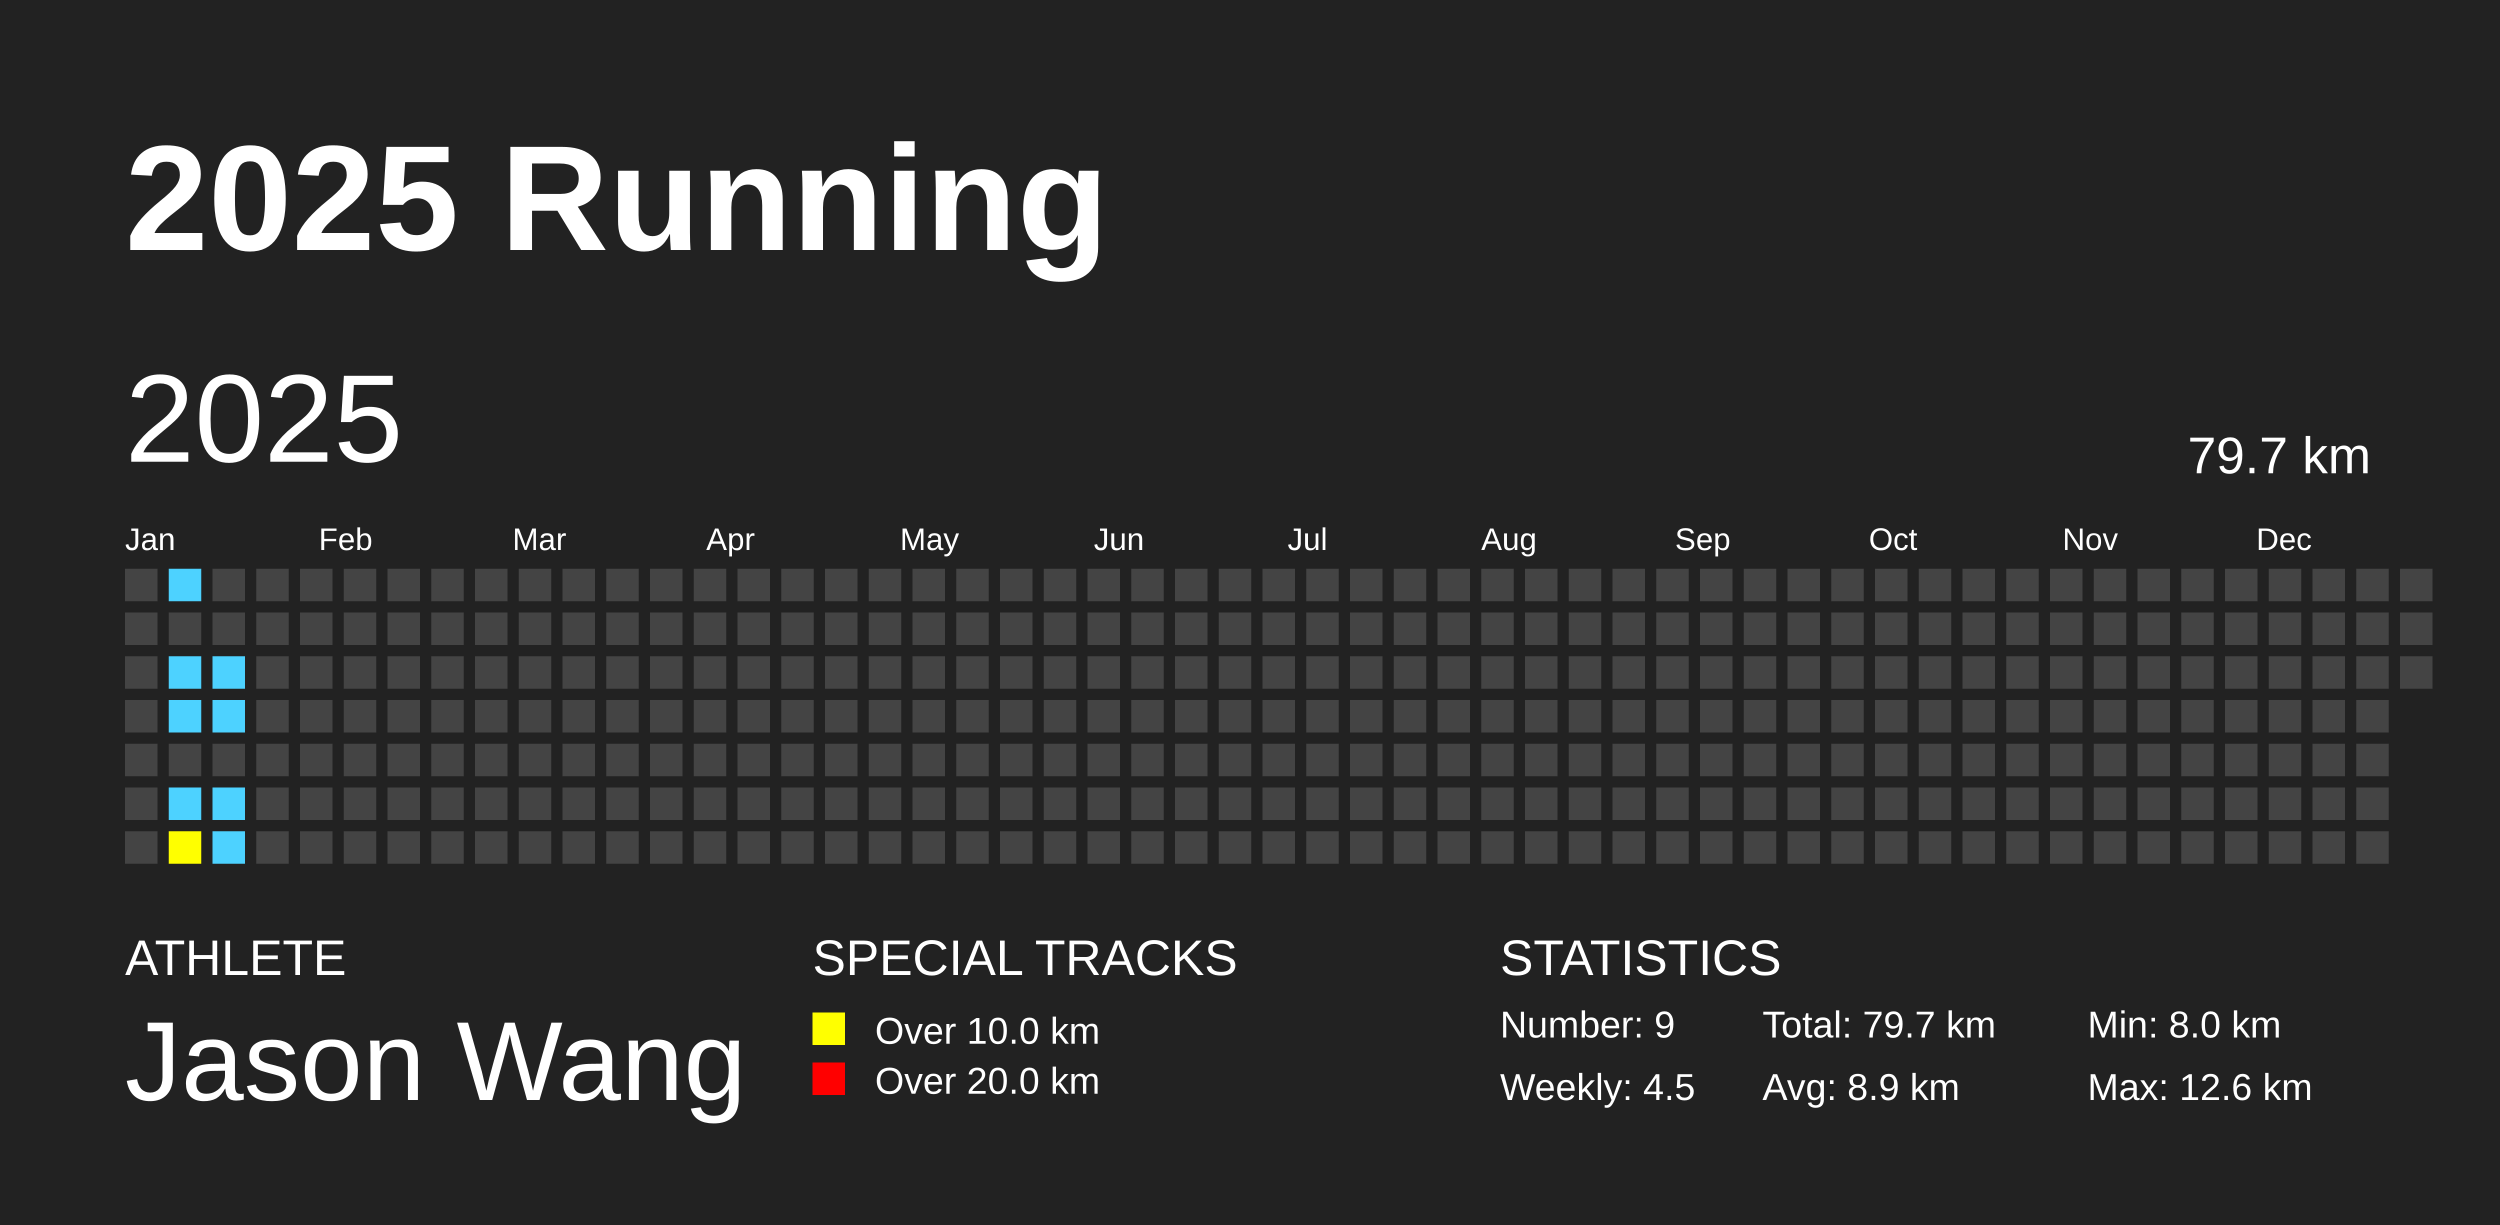
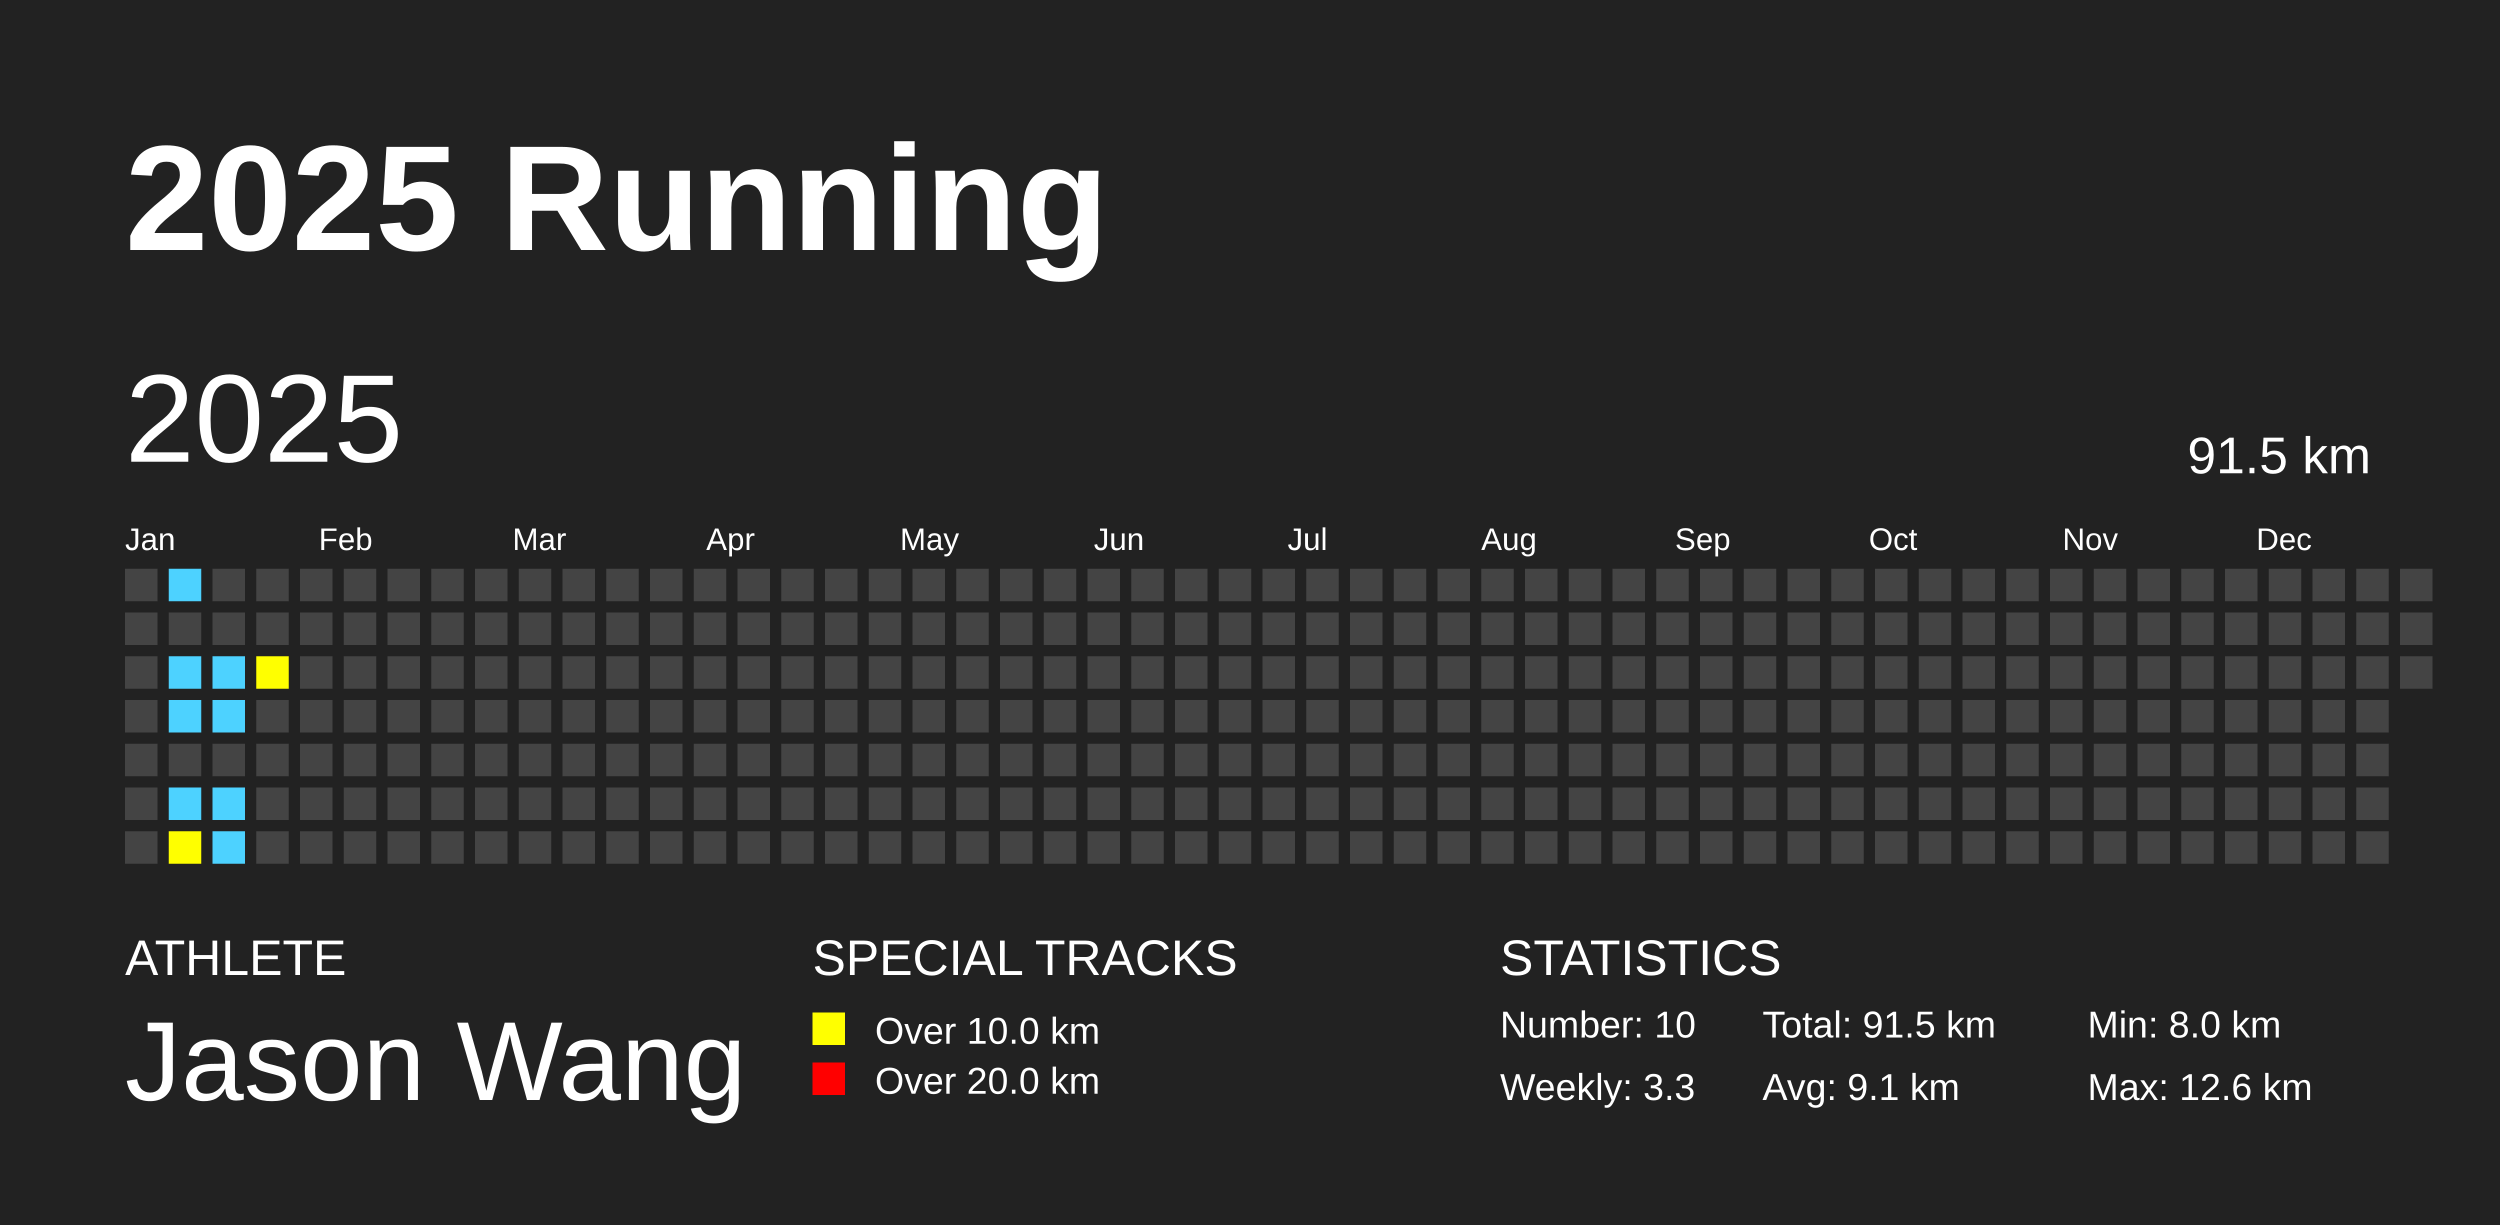
<svg xmlns="http://www.w3.org/2000/svg" baseProfile="full" height="98mm" version="1.1" viewBox="0,0,200,98" width="200mm">
  <defs />
  <rect fill="#222222" height="98" width="200" x="0" y="0" />
  <text fill="#FFFFFF" style="font-size:12px; font-family:Arial; font-weight:bold;" x="10" y="20">2025 Running</text>
  <text fill="#FFFFFF" style="font-size:4px; font-family:Arial" x="10" y="78">ATHLETE</text>
  <text fill="#FFFFFF" style="font-size:9px; font-family:Arial" x="10" y="88">Jason Wang</text>
  <text fill="#FFFFFF" style="font-size:4px; font-family:Arial" x="65" y="78">SPECIAL TRACKS</text>
  <rect fill="yellow" height="2.6" width="2.6" x="65" y="81" />
  <text fill="#FFFFFF" style="font-size:3px; font-family:Arial" x="70" y="83.5">Over 10.0 km</text>
  <rect fill="red" height="2.6" width="2.6" x="65" y="85" />
  <text fill="#FFFFFF" style="font-size:3px; font-family:Arial" x="70" y="87.5">Over 20.0 km</text>
  <text fill="#FFFFFF" style="font-size:4px; font-family:Arial" x="120" y="78">STATISTICS</text>
-   <text fill="#FFFFFF" style="font-size:3px; font-family:Arial" x="120" y="83">Number: 9</text>
-   <text fill="#FFFFFF" style="font-size:3px; font-family:Arial" x="120" y="88">Weekly: 4.5</text>
-   <text fill="#FFFFFF" style="font-size:3px; font-family:Arial" x="141" y="83">Total: 79.7 km</text>
-   <text fill="#FFFFFF" style="font-size:3px; font-family:Arial" x="141" y="88">Avg: 8.9 km</text>
+   <text fill="#FFFFFF" style="font-size:3px; font-family:Arial" x="120" y="83">Number: 10</text>
+   <text fill="#FFFFFF" style="font-size:3px; font-family:Arial" x="120" y="88">Weekly: 3.3</text>
+   <text fill="#FFFFFF" style="font-size:3px; font-family:Arial" x="141" y="83">Total: 91.5 km</text>
+   <text fill="#FFFFFF" style="font-size:3px; font-family:Arial" x="141" y="88">Avg: 9.1 km</text>
  <text fill="#FFFFFF" style="font-size:3px; font-family:Arial" x="167" y="83">Min: 8.0 km</text>
  <text fill="#FFFFFF" style="font-size:3px; font-family:Arial" x="167" y="88">Max: 12.6 km</text>
  <text dominant-baseline="hanging" fill="#FFFFFF" style="font-size:10.0px; font-family:Arial;" x="10" y="30">2025</text>
-   <text dominant-baseline="hanging" fill="#FFFFFF" style="font-size:4.125px; font-family:Arial;" x="175" y="35">79.7 km</text>
+   <text dominant-baseline="hanging" fill="#FFFFFF" style="font-size:4.125px; font-family:Arial;" x="175" y="35">91.5 km</text>
  <text fill="#FFFFFF" style="font-size:2.5px; font-family:Arial" x="10.0" y="44">Jan</text>
  <text fill="#FFFFFF" style="font-size:2.5px; font-family:Arial" x="25.5" y="44">Feb</text>
  <text fill="#FFFFFF" style="font-size:2.5px; font-family:Arial" x="41.0" y="44">Mar</text>
  <text fill="#FFFFFF" style="font-size:2.5px; font-family:Arial" x="56.5" y="44">Apr</text>
  <text fill="#FFFFFF" style="font-size:2.5px; font-family:Arial" x="72.0" y="44">May</text>
  <text fill="#FFFFFF" style="font-size:2.5px; font-family:Arial" x="87.5" y="44">Jun</text>
  <text fill="#FFFFFF" style="font-size:2.5px; font-family:Arial" x="103.0" y="44">Jul</text>
  <text fill="#FFFFFF" style="font-size:2.5px; font-family:Arial" x="118.5" y="44">Aug</text>
  <text fill="#FFFFFF" style="font-size:2.5px; font-family:Arial" x="134.0" y="44">Sep</text>
  <text fill="#FFFFFF" style="font-size:2.5px; font-family:Arial" x="149.5" y="44">Oct</text>
  <text fill="#FFFFFF" style="font-size:2.5px; font-family:Arial" x="165.0" y="44">Nov</text>
  <text fill="#FFFFFF" style="font-size:2.5px; font-family:Arial" x="180.5" y="44">Dec</text>
  <rect fill="#444444" height="2.6" width="2.6" x="10.0" y="45.5" />
  <rect fill="#444444" height="2.6" width="2.6" x="10.0" y="49.0" />
  <rect fill="#444444" height="2.6" width="2.6" x="10.0" y="52.5" />
  <rect fill="#444444" height="2.6" width="2.6" x="10.0" y="56.0" />
  <rect fill="#444444" height="2.6" width="2.6" x="10.0" y="59.5" />
  <rect fill="#444444" height="2.6" width="2.6" x="10.0" y="63.0" />
  <rect fill="#444444" height="2.6" width="2.6" x="10.0" y="66.5" />
  <rect fill="#4DD2FF" height="2.6" width="2.6" x="13.5" y="45.5" />
  <rect fill="#444444" height="2.6" width="2.6" x="13.5" y="49.0" />
  <rect fill="#4DD2FF" height="2.6" width="2.6" x="13.5" y="52.5" />
  <rect fill="#4DD2FF" height="2.6" width="2.6" x="13.5" y="56.0" />
  <rect fill="#444444" height="2.6" width="2.6" x="13.5" y="59.5" />
  <rect fill="#4DD2FF" height="2.6" width="2.6" x="13.5" y="63.0" />
  <rect fill="yellow" height="2.6" width="2.6" x="13.5" y="66.5" />
  <rect fill="#444444" height="2.6" width="2.6" x="17.0" y="45.5" />
  <rect fill="#444444" height="2.6" width="2.6" x="17.0" y="49.0" />
  <rect fill="#4DD2FF" height="2.6" width="2.6" x="17.0" y="52.5" />
  <rect fill="#4DD2FF" height="2.6" width="2.6" x="17.0" y="56.0" />
  <rect fill="#444444" height="2.6" width="2.6" x="17.0" y="59.5" />
  <rect fill="#4DD2FF" height="2.6" width="2.6" x="17.0" y="63.0" />
  <rect fill="#4DD2FF" height="2.6" width="2.6" x="17.0" y="66.5" />
  <rect fill="#444444" height="2.6" width="2.6" x="20.5" y="45.5" />
  <rect fill="#444444" height="2.6" width="2.6" x="20.5" y="49.0" />
-   <rect fill="#444444" height="2.6" width="2.6" x="20.5" y="52.5" />
+   <rect fill="yellow" height="2.6" width="2.6" x="20.5" y="52.5" />
  <rect fill="#444444" height="2.6" width="2.6" x="20.5" y="56.0" />
  <rect fill="#444444" height="2.6" width="2.6" x="20.5" y="59.5" />
  <rect fill="#444444" height="2.6" width="2.6" x="20.5" y="63.0" />
  <rect fill="#444444" height="2.6" width="2.6" x="20.5" y="66.5" />
  <rect fill="#444444" height="2.6" width="2.6" x="24.0" y="45.5" />
  <rect fill="#444444" height="2.6" width="2.6" x="24.0" y="49.0" />
  <rect fill="#444444" height="2.6" width="2.6" x="24.0" y="52.5" />
  <rect fill="#444444" height="2.6" width="2.6" x="24.0" y="56.0" />
  <rect fill="#444444" height="2.6" width="2.6" x="24.0" y="59.5" />
  <rect fill="#444444" height="2.6" width="2.6" x="24.0" y="63.0" />
  <rect fill="#444444" height="2.6" width="2.6" x="24.0" y="66.5" />
  <rect fill="#444444" height="2.6" width="2.6" x="27.5" y="45.5" />
  <rect fill="#444444" height="2.6" width="2.6" x="27.5" y="49.0" />
  <rect fill="#444444" height="2.6" width="2.6" x="27.5" y="52.5" />
  <rect fill="#444444" height="2.6" width="2.6" x="27.5" y="56.0" />
  <rect fill="#444444" height="2.6" width="2.6" x="27.5" y="59.5" />
  <rect fill="#444444" height="2.6" width="2.6" x="27.5" y="63.0" />
  <rect fill="#444444" height="2.6" width="2.6" x="27.5" y="66.5" />
  <rect fill="#444444" height="2.6" width="2.6" x="31.0" y="45.5" />
  <rect fill="#444444" height="2.6" width="2.6" x="31.0" y="49.0" />
  <rect fill="#444444" height="2.6" width="2.6" x="31.0" y="52.5" />
  <rect fill="#444444" height="2.6" width="2.6" x="31.0" y="56.0" />
  <rect fill="#444444" height="2.6" width="2.6" x="31.0" y="59.5" />
  <rect fill="#444444" height="2.6" width="2.6" x="31.0" y="63.0" />
  <rect fill="#444444" height="2.6" width="2.6" x="31.0" y="66.5" />
  <rect fill="#444444" height="2.6" width="2.6" x="34.5" y="45.5" />
  <rect fill="#444444" height="2.6" width="2.6" x="34.5" y="49.0" />
  <rect fill="#444444" height="2.6" width="2.6" x="34.5" y="52.5" />
  <rect fill="#444444" height="2.6" width="2.6" x="34.5" y="56.0" />
  <rect fill="#444444" height="2.6" width="2.6" x="34.5" y="59.5" />
  <rect fill="#444444" height="2.6" width="2.6" x="34.5" y="63.0" />
  <rect fill="#444444" height="2.6" width="2.6" x="34.5" y="66.5" />
  <rect fill="#444444" height="2.6" width="2.6" x="38.0" y="45.5" />
  <rect fill="#444444" height="2.6" width="2.6" x="38.0" y="49.0" />
  <rect fill="#444444" height="2.6" width="2.6" x="38.0" y="52.5" />
  <rect fill="#444444" height="2.6" width="2.6" x="38.0" y="56.0" />
  <rect fill="#444444" height="2.6" width="2.6" x="38.0" y="59.5" />
  <rect fill="#444444" height="2.6" width="2.6" x="38.0" y="63.0" />
  <rect fill="#444444" height="2.6" width="2.6" x="38.0" y="66.5" />
  <rect fill="#444444" height="2.6" width="2.6" x="41.5" y="45.5" />
  <rect fill="#444444" height="2.6" width="2.6" x="41.5" y="49.0" />
  <rect fill="#444444" height="2.6" width="2.6" x="41.5" y="52.5" />
  <rect fill="#444444" height="2.6" width="2.6" x="41.5" y="56.0" />
  <rect fill="#444444" height="2.6" width="2.6" x="41.5" y="59.5" />
  <rect fill="#444444" height="2.6" width="2.6" x="41.5" y="63.0" />
  <rect fill="#444444" height="2.6" width="2.6" x="41.5" y="66.5" />
  <rect fill="#444444" height="2.6" width="2.6" x="45.0" y="45.5" />
  <rect fill="#444444" height="2.6" width="2.6" x="45.0" y="49.0" />
  <rect fill="#444444" height="2.6" width="2.6" x="45.0" y="52.5" />
  <rect fill="#444444" height="2.6" width="2.6" x="45.0" y="56.0" />
  <rect fill="#444444" height="2.6" width="2.6" x="45.0" y="59.5" />
  <rect fill="#444444" height="2.6" width="2.6" x="45.0" y="63.0" />
  <rect fill="#444444" height="2.6" width="2.6" x="45.0" y="66.5" />
  <rect fill="#444444" height="2.6" width="2.6" x="48.5" y="45.5" />
  <rect fill="#444444" height="2.6" width="2.6" x="48.5" y="49.0" />
  <rect fill="#444444" height="2.6" width="2.6" x="48.5" y="52.5" />
  <rect fill="#444444" height="2.6" width="2.6" x="48.5" y="56.0" />
  <rect fill="#444444" height="2.6" width="2.6" x="48.5" y="59.5" />
  <rect fill="#444444" height="2.6" width="2.6" x="48.5" y="63.0" />
  <rect fill="#444444" height="2.6" width="2.6" x="48.5" y="66.5" />
  <rect fill="#444444" height="2.6" width="2.6" x="52.0" y="45.5" />
  <rect fill="#444444" height="2.6" width="2.6" x="52.0" y="49.0" />
  <rect fill="#444444" height="2.6" width="2.6" x="52.0" y="52.5" />
  <rect fill="#444444" height="2.6" width="2.6" x="52.0" y="56.0" />
  <rect fill="#444444" height="2.6" width="2.6" x="52.0" y="59.5" />
  <rect fill="#444444" height="2.6" width="2.6" x="52.0" y="63.0" />
  <rect fill="#444444" height="2.6" width="2.6" x="52.0" y="66.5" />
  <rect fill="#444444" height="2.6" width="2.6" x="55.5" y="45.5" />
  <rect fill="#444444" height="2.6" width="2.6" x="55.5" y="49.0" />
  <rect fill="#444444" height="2.6" width="2.6" x="55.5" y="52.5" />
  <rect fill="#444444" height="2.6" width="2.6" x="55.5" y="56.0" />
  <rect fill="#444444" height="2.6" width="2.6" x="55.5" y="59.5" />
  <rect fill="#444444" height="2.6" width="2.6" x="55.5" y="63.0" />
  <rect fill="#444444" height="2.6" width="2.6" x="55.5" y="66.5" />
  <rect fill="#444444" height="2.6" width="2.6" x="59.0" y="45.5" />
  <rect fill="#444444" height="2.6" width="2.6" x="59.0" y="49.0" />
  <rect fill="#444444" height="2.6" width="2.6" x="59.0" y="52.5" />
  <rect fill="#444444" height="2.6" width="2.6" x="59.0" y="56.0" />
  <rect fill="#444444" height="2.6" width="2.6" x="59.0" y="59.5" />
  <rect fill="#444444" height="2.6" width="2.6" x="59.0" y="63.0" />
  <rect fill="#444444" height="2.6" width="2.6" x="59.0" y="66.5" />
  <rect fill="#444444" height="2.6" width="2.6" x="62.5" y="45.5" />
  <rect fill="#444444" height="2.6" width="2.6" x="62.5" y="49.0" />
  <rect fill="#444444" height="2.6" width="2.6" x="62.5" y="52.5" />
  <rect fill="#444444" height="2.6" width="2.6" x="62.5" y="56.0" />
  <rect fill="#444444" height="2.6" width="2.6" x="62.5" y="59.5" />
  <rect fill="#444444" height="2.6" width="2.6" x="62.5" y="63.0" />
  <rect fill="#444444" height="2.6" width="2.6" x="62.5" y="66.5" />
  <rect fill="#444444" height="2.6" width="2.6" x="66.0" y="45.5" />
  <rect fill="#444444" height="2.6" width="2.6" x="66.0" y="49.0" />
  <rect fill="#444444" height="2.6" width="2.6" x="66.0" y="52.5" />
  <rect fill="#444444" height="2.6" width="2.6" x="66.0" y="56.0" />
  <rect fill="#444444" height="2.6" width="2.6" x="66.0" y="59.5" />
  <rect fill="#444444" height="2.6" width="2.6" x="66.0" y="63.0" />
  <rect fill="#444444" height="2.6" width="2.6" x="66.0" y="66.5" />
  <rect fill="#444444" height="2.6" width="2.6" x="69.5" y="45.5" />
  <rect fill="#444444" height="2.6" width="2.6" x="69.5" y="49.0" />
  <rect fill="#444444" height="2.6" width="2.6" x="69.5" y="52.5" />
  <rect fill="#444444" height="2.6" width="2.6" x="69.5" y="56.0" />
  <rect fill="#444444" height="2.6" width="2.6" x="69.5" y="59.5" />
  <rect fill="#444444" height="2.6" width="2.6" x="69.5" y="63.0" />
  <rect fill="#444444" height="2.6" width="2.6" x="69.5" y="66.5" />
  <rect fill="#444444" height="2.6" width="2.6" x="73.0" y="45.5" />
  <rect fill="#444444" height="2.6" width="2.6" x="73.0" y="49.0" />
  <rect fill="#444444" height="2.6" width="2.6" x="73.0" y="52.5" />
  <rect fill="#444444" height="2.6" width="2.6" x="73.0" y="56.0" />
  <rect fill="#444444" height="2.6" width="2.6" x="73.0" y="59.5" />
  <rect fill="#444444" height="2.6" width="2.6" x="73.0" y="63.0" />
  <rect fill="#444444" height="2.6" width="2.6" x="73.0" y="66.5" />
  <rect fill="#444444" height="2.6" width="2.6" x="76.5" y="45.5" />
  <rect fill="#444444" height="2.6" width="2.6" x="76.5" y="49.0" />
  <rect fill="#444444" height="2.6" width="2.6" x="76.5" y="52.5" />
  <rect fill="#444444" height="2.6" width="2.6" x="76.5" y="56.0" />
  <rect fill="#444444" height="2.6" width="2.6" x="76.5" y="59.5" />
  <rect fill="#444444" height="2.6" width="2.6" x="76.5" y="63.0" />
  <rect fill="#444444" height="2.6" width="2.6" x="76.5" y="66.5" />
  <rect fill="#444444" height="2.6" width="2.6" x="80.0" y="45.5" />
  <rect fill="#444444" height="2.6" width="2.6" x="80.0" y="49.0" />
  <rect fill="#444444" height="2.6" width="2.6" x="80.0" y="52.5" />
  <rect fill="#444444" height="2.6" width="2.6" x="80.0" y="56.0" />
  <rect fill="#444444" height="2.6" width="2.6" x="80.0" y="59.5" />
  <rect fill="#444444" height="2.6" width="2.6" x="80.0" y="63.0" />
  <rect fill="#444444" height="2.6" width="2.6" x="80.0" y="66.5" />
  <rect fill="#444444" height="2.6" width="2.6" x="83.5" y="45.5" />
  <rect fill="#444444" height="2.6" width="2.6" x="83.5" y="49.0" />
  <rect fill="#444444" height="2.6" width="2.6" x="83.5" y="52.5" />
  <rect fill="#444444" height="2.6" width="2.6" x="83.5" y="56.0" />
  <rect fill="#444444" height="2.6" width="2.6" x="83.5" y="59.5" />
  <rect fill="#444444" height="2.6" width="2.6" x="83.5" y="63.0" />
  <rect fill="#444444" height="2.6" width="2.6" x="83.5" y="66.5" />
  <rect fill="#444444" height="2.6" width="2.6" x="87.0" y="45.5" />
  <rect fill="#444444" height="2.6" width="2.6" x="87.0" y="49.0" />
  <rect fill="#444444" height="2.6" width="2.6" x="87.0" y="52.5" />
  <rect fill="#444444" height="2.6" width="2.6" x="87.0" y="56.0" />
  <rect fill="#444444" height="2.6" width="2.6" x="87.0" y="59.5" />
  <rect fill="#444444" height="2.6" width="2.6" x="87.0" y="63.0" />
  <rect fill="#444444" height="2.6" width="2.6" x="87.0" y="66.5" />
  <rect fill="#444444" height="2.6" width="2.6" x="90.5" y="45.5" />
  <rect fill="#444444" height="2.6" width="2.6" x="90.5" y="49.0" />
  <rect fill="#444444" height="2.6" width="2.6" x="90.5" y="52.5" />
  <rect fill="#444444" height="2.6" width="2.6" x="90.5" y="56.0" />
  <rect fill="#444444" height="2.6" width="2.6" x="90.5" y="59.5" />
  <rect fill="#444444" height="2.6" width="2.6" x="90.5" y="63.0" />
  <rect fill="#444444" height="2.6" width="2.6" x="90.5" y="66.5" />
  <rect fill="#444444" height="2.6" width="2.6" x="94.0" y="45.5" />
  <rect fill="#444444" height="2.6" width="2.6" x="94.0" y="49.0" />
  <rect fill="#444444" height="2.6" width="2.6" x="94.0" y="52.5" />
  <rect fill="#444444" height="2.6" width="2.6" x="94.0" y="56.0" />
  <rect fill="#444444" height="2.6" width="2.6" x="94.0" y="59.5" />
  <rect fill="#444444" height="2.6" width="2.6" x="94.0" y="63.0" />
  <rect fill="#444444" height="2.6" width="2.6" x="94.0" y="66.5" />
  <rect fill="#444444" height="2.6" width="2.6" x="97.5" y="45.5" />
  <rect fill="#444444" height="2.6" width="2.6" x="97.5" y="49.0" />
  <rect fill="#444444" height="2.6" width="2.6" x="97.5" y="52.5" />
  <rect fill="#444444" height="2.6" width="2.6" x="97.5" y="56.0" />
  <rect fill="#444444" height="2.6" width="2.6" x="97.5" y="59.5" />
  <rect fill="#444444" height="2.6" width="2.6" x="97.5" y="63.0" />
  <rect fill="#444444" height="2.6" width="2.6" x="97.5" y="66.5" />
  <rect fill="#444444" height="2.6" width="2.6" x="101.0" y="45.5" />
  <rect fill="#444444" height="2.6" width="2.6" x="101.0" y="49.0" />
  <rect fill="#444444" height="2.6" width="2.6" x="101.0" y="52.5" />
  <rect fill="#444444" height="2.6" width="2.6" x="101.0" y="56.0" />
  <rect fill="#444444" height="2.6" width="2.6" x="101.0" y="59.5" />
  <rect fill="#444444" height="2.6" width="2.6" x="101.0" y="63.0" />
  <rect fill="#444444" height="2.6" width="2.6" x="101.0" y="66.5" />
  <rect fill="#444444" height="2.6" width="2.6" x="104.5" y="45.5" />
  <rect fill="#444444" height="2.6" width="2.6" x="104.5" y="49.0" />
  <rect fill="#444444" height="2.6" width="2.6" x="104.5" y="52.5" />
  <rect fill="#444444" height="2.6" width="2.6" x="104.5" y="56.0" />
  <rect fill="#444444" height="2.6" width="2.6" x="104.5" y="59.5" />
  <rect fill="#444444" height="2.6" width="2.6" x="104.5" y="63.0" />
  <rect fill="#444444" height="2.6" width="2.6" x="104.5" y="66.5" />
  <rect fill="#444444" height="2.6" width="2.6" x="108.0" y="45.5" />
  <rect fill="#444444" height="2.6" width="2.6" x="108.0" y="49.0" />
  <rect fill="#444444" height="2.6" width="2.6" x="108.0" y="52.5" />
  <rect fill="#444444" height="2.6" width="2.6" x="108.0" y="56.0" />
  <rect fill="#444444" height="2.6" width="2.6" x="108.0" y="59.5" />
  <rect fill="#444444" height="2.6" width="2.6" x="108.0" y="63.0" />
  <rect fill="#444444" height="2.6" width="2.6" x="108.0" y="66.5" />
  <rect fill="#444444" height="2.6" width="2.6" x="111.5" y="45.5" />
  <rect fill="#444444" height="2.6" width="2.6" x="111.5" y="49.0" />
  <rect fill="#444444" height="2.6" width="2.6" x="111.5" y="52.5" />
  <rect fill="#444444" height="2.6" width="2.6" x="111.5" y="56.0" />
  <rect fill="#444444" height="2.6" width="2.6" x="111.5" y="59.5" />
  <rect fill="#444444" height="2.6" width="2.6" x="111.5" y="63.0" />
  <rect fill="#444444" height="2.6" width="2.6" x="111.5" y="66.5" />
  <rect fill="#444444" height="2.6" width="2.6" x="115.0" y="45.5" />
  <rect fill="#444444" height="2.6" width="2.6" x="115.0" y="49.0" />
  <rect fill="#444444" height="2.6" width="2.6" x="115.0" y="52.5" />
  <rect fill="#444444" height="2.6" width="2.6" x="115.0" y="56.0" />
  <rect fill="#444444" height="2.6" width="2.6" x="115.0" y="59.5" />
  <rect fill="#444444" height="2.6" width="2.6" x="115.0" y="63.0" />
  <rect fill="#444444" height="2.6" width="2.6" x="115.0" y="66.5" />
  <rect fill="#444444" height="2.6" width="2.6" x="118.5" y="45.5" />
  <rect fill="#444444" height="2.6" width="2.6" x="118.5" y="49.0" />
  <rect fill="#444444" height="2.6" width="2.6" x="118.5" y="52.5" />
  <rect fill="#444444" height="2.6" width="2.6" x="118.5" y="56.0" />
  <rect fill="#444444" height="2.6" width="2.6" x="118.5" y="59.5" />
  <rect fill="#444444" height="2.6" width="2.6" x="118.5" y="63.0" />
  <rect fill="#444444" height="2.6" width="2.6" x="118.5" y="66.5" />
  <rect fill="#444444" height="2.6" width="2.6" x="122.0" y="45.5" />
  <rect fill="#444444" height="2.6" width="2.6" x="122.0" y="49.0" />
  <rect fill="#444444" height="2.6" width="2.6" x="122.0" y="52.5" />
  <rect fill="#444444" height="2.6" width="2.6" x="122.0" y="56.0" />
  <rect fill="#444444" height="2.6" width="2.6" x="122.0" y="59.5" />
  <rect fill="#444444" height="2.6" width="2.6" x="122.0" y="63.0" />
  <rect fill="#444444" height="2.6" width="2.6" x="122.0" y="66.5" />
  <rect fill="#444444" height="2.6" width="2.6" x="125.5" y="45.5" />
  <rect fill="#444444" height="2.6" width="2.6" x="125.5" y="49.0" />
  <rect fill="#444444" height="2.6" width="2.6" x="125.5" y="52.5" />
  <rect fill="#444444" height="2.6" width="2.6" x="125.5" y="56.0" />
  <rect fill="#444444" height="2.6" width="2.6" x="125.5" y="59.5" />
  <rect fill="#444444" height="2.6" width="2.6" x="125.5" y="63.0" />
  <rect fill="#444444" height="2.6" width="2.6" x="125.5" y="66.5" />
  <rect fill="#444444" height="2.6" width="2.6" x="129.0" y="45.5" />
  <rect fill="#444444" height="2.6" width="2.6" x="129.0" y="49.0" />
  <rect fill="#444444" height="2.6" width="2.6" x="129.0" y="52.5" />
  <rect fill="#444444" height="2.6" width="2.6" x="129.0" y="56.0" />
  <rect fill="#444444" height="2.6" width="2.6" x="129.0" y="59.5" />
  <rect fill="#444444" height="2.6" width="2.6" x="129.0" y="63.0" />
  <rect fill="#444444" height="2.6" width="2.6" x="129.0" y="66.5" />
  <rect fill="#444444" height="2.6" width="2.6" x="132.5" y="45.5" />
  <rect fill="#444444" height="2.6" width="2.6" x="132.5" y="49.0" />
  <rect fill="#444444" height="2.6" width="2.6" x="132.5" y="52.5" />
  <rect fill="#444444" height="2.6" width="2.6" x="132.5" y="56.0" />
  <rect fill="#444444" height="2.6" width="2.6" x="132.5" y="59.5" />
  <rect fill="#444444" height="2.6" width="2.6" x="132.5" y="63.0" />
  <rect fill="#444444" height="2.6" width="2.6" x="132.5" y="66.5" />
  <rect fill="#444444" height="2.6" width="2.6" x="136.0" y="45.5" />
  <rect fill="#444444" height="2.6" width="2.6" x="136.0" y="49.0" />
  <rect fill="#444444" height="2.6" width="2.6" x="136.0" y="52.5" />
  <rect fill="#444444" height="2.6" width="2.6" x="136.0" y="56.0" />
  <rect fill="#444444" height="2.6" width="2.6" x="136.0" y="59.5" />
  <rect fill="#444444" height="2.6" width="2.6" x="136.0" y="63.0" />
  <rect fill="#444444" height="2.6" width="2.6" x="136.0" y="66.5" />
  <rect fill="#444444" height="2.6" width="2.6" x="139.5" y="45.5" />
  <rect fill="#444444" height="2.6" width="2.6" x="139.5" y="49.0" />
  <rect fill="#444444" height="2.6" width="2.6" x="139.5" y="52.5" />
  <rect fill="#444444" height="2.6" width="2.6" x="139.5" y="56.0" />
  <rect fill="#444444" height="2.6" width="2.6" x="139.5" y="59.5" />
  <rect fill="#444444" height="2.6" width="2.6" x="139.5" y="63.0" />
  <rect fill="#444444" height="2.6" width="2.6" x="139.5" y="66.5" />
  <rect fill="#444444" height="2.6" width="2.6" x="143.0" y="45.5" />
  <rect fill="#444444" height="2.6" width="2.6" x="143.0" y="49.0" />
  <rect fill="#444444" height="2.6" width="2.6" x="143.0" y="52.5" />
  <rect fill="#444444" height="2.6" width="2.6" x="143.0" y="56.0" />
  <rect fill="#444444" height="2.6" width="2.6" x="143.0" y="59.5" />
  <rect fill="#444444" height="2.6" width="2.6" x="143.0" y="63.0" />
  <rect fill="#444444" height="2.6" width="2.6" x="143.0" y="66.5" />
  <rect fill="#444444" height="2.6" width="2.6" x="146.5" y="45.5" />
  <rect fill="#444444" height="2.6" width="2.6" x="146.5" y="49.0" />
  <rect fill="#444444" height="2.6" width="2.6" x="146.5" y="52.5" />
  <rect fill="#444444" height="2.6" width="2.6" x="146.5" y="56.0" />
  <rect fill="#444444" height="2.6" width="2.6" x="146.5" y="59.5" />
  <rect fill="#444444" height="2.6" width="2.6" x="146.5" y="63.0" />
  <rect fill="#444444" height="2.6" width="2.6" x="146.5" y="66.5" />
  <rect fill="#444444" height="2.6" width="2.6" x="150.0" y="45.5" />
  <rect fill="#444444" height="2.6" width="2.6" x="150.0" y="49.0" />
  <rect fill="#444444" height="2.6" width="2.6" x="150.0" y="52.5" />
  <rect fill="#444444" height="2.6" width="2.6" x="150.0" y="56.0" />
  <rect fill="#444444" height="2.6" width="2.6" x="150.0" y="59.5" />
  <rect fill="#444444" height="2.6" width="2.6" x="150.0" y="63.0" />
  <rect fill="#444444" height="2.6" width="2.6" x="150.0" y="66.5" />
  <rect fill="#444444" height="2.6" width="2.6" x="153.5" y="45.5" />
  <rect fill="#444444" height="2.6" width="2.6" x="153.5" y="49.0" />
  <rect fill="#444444" height="2.6" width="2.6" x="153.5" y="52.5" />
  <rect fill="#444444" height="2.6" width="2.6" x="153.5" y="56.0" />
  <rect fill="#444444" height="2.6" width="2.6" x="153.5" y="59.5" />
  <rect fill="#444444" height="2.6" width="2.6" x="153.5" y="63.0" />
  <rect fill="#444444" height="2.6" width="2.6" x="153.5" y="66.5" />
  <rect fill="#444444" height="2.6" width="2.6" x="157.0" y="45.5" />
  <rect fill="#444444" height="2.6" width="2.6" x="157.0" y="49.0" />
  <rect fill="#444444" height="2.6" width="2.6" x="157.0" y="52.5" />
  <rect fill="#444444" height="2.6" width="2.6" x="157.0" y="56.0" />
  <rect fill="#444444" height="2.6" width="2.6" x="157.0" y="59.5" />
  <rect fill="#444444" height="2.6" width="2.6" x="157.0" y="63.0" />
  <rect fill="#444444" height="2.6" width="2.6" x="157.0" y="66.5" />
  <rect fill="#444444" height="2.6" width="2.6" x="160.5" y="45.5" />
  <rect fill="#444444" height="2.6" width="2.6" x="160.5" y="49.0" />
  <rect fill="#444444" height="2.6" width="2.6" x="160.5" y="52.5" />
  <rect fill="#444444" height="2.6" width="2.6" x="160.5" y="56.0" />
  <rect fill="#444444" height="2.6" width="2.6" x="160.5" y="59.5" />
  <rect fill="#444444" height="2.6" width="2.6" x="160.5" y="63.0" />
  <rect fill="#444444" height="2.6" width="2.6" x="160.5" y="66.5" />
  <rect fill="#444444" height="2.6" width="2.6" x="164.0" y="45.5" />
  <rect fill="#444444" height="2.6" width="2.6" x="164.0" y="49.0" />
  <rect fill="#444444" height="2.6" width="2.6" x="164.0" y="52.5" />
  <rect fill="#444444" height="2.6" width="2.6" x="164.0" y="56.0" />
  <rect fill="#444444" height="2.6" width="2.6" x="164.0" y="59.5" />
  <rect fill="#444444" height="2.6" width="2.6" x="164.0" y="63.0" />
  <rect fill="#444444" height="2.6" width="2.6" x="164.0" y="66.5" />
  <rect fill="#444444" height="2.6" width="2.6" x="167.5" y="45.5" />
  <rect fill="#444444" height="2.6" width="2.6" x="167.5" y="49.0" />
  <rect fill="#444444" height="2.6" width="2.6" x="167.5" y="52.5" />
  <rect fill="#444444" height="2.6" width="2.6" x="167.5" y="56.0" />
  <rect fill="#444444" height="2.6" width="2.6" x="167.5" y="59.5" />
  <rect fill="#444444" height="2.6" width="2.6" x="167.5" y="63.0" />
  <rect fill="#444444" height="2.6" width="2.6" x="167.5" y="66.5" />
  <rect fill="#444444" height="2.6" width="2.6" x="171.0" y="45.5" />
  <rect fill="#444444" height="2.6" width="2.6" x="171.0" y="49.0" />
  <rect fill="#444444" height="2.6" width="2.6" x="171.0" y="52.5" />
  <rect fill="#444444" height="2.6" width="2.6" x="171.0" y="56.0" />
  <rect fill="#444444" height="2.6" width="2.6" x="171.0" y="59.5" />
  <rect fill="#444444" height="2.6" width="2.6" x="171.0" y="63.0" />
  <rect fill="#444444" height="2.6" width="2.6" x="171.0" y="66.5" />
  <rect fill="#444444" height="2.6" width="2.6" x="174.5" y="45.5" />
  <rect fill="#444444" height="2.6" width="2.6" x="174.5" y="49.0" />
  <rect fill="#444444" height="2.6" width="2.6" x="174.5" y="52.5" />
  <rect fill="#444444" height="2.6" width="2.6" x="174.5" y="56.0" />
  <rect fill="#444444" height="2.6" width="2.6" x="174.5" y="59.5" />
  <rect fill="#444444" height="2.6" width="2.6" x="174.5" y="63.0" />
  <rect fill="#444444" height="2.6" width="2.6" x="174.5" y="66.5" />
  <rect fill="#444444" height="2.6" width="2.6" x="178.0" y="45.5" />
  <rect fill="#444444" height="2.6" width="2.6" x="178.0" y="49.0" />
  <rect fill="#444444" height="2.6" width="2.6" x="178.0" y="52.5" />
  <rect fill="#444444" height="2.6" width="2.6" x="178.0" y="56.0" />
  <rect fill="#444444" height="2.6" width="2.6" x="178.0" y="59.5" />
  <rect fill="#444444" height="2.6" width="2.6" x="178.0" y="63.0" />
  <rect fill="#444444" height="2.6" width="2.6" x="178.0" y="66.5" />
  <rect fill="#444444" height="2.6" width="2.6" x="181.5" y="45.5" />
  <rect fill="#444444" height="2.6" width="2.6" x="181.5" y="49.0" />
  <rect fill="#444444" height="2.6" width="2.6" x="181.5" y="52.5" />
  <rect fill="#444444" height="2.6" width="2.6" x="181.5" y="56.0" />
  <rect fill="#444444" height="2.6" width="2.6" x="181.5" y="59.5" />
  <rect fill="#444444" height="2.6" width="2.6" x="181.5" y="63.0" />
  <rect fill="#444444" height="2.6" width="2.6" x="181.5" y="66.5" />
  <rect fill="#444444" height="2.6" width="2.6" x="185.0" y="45.5" />
  <rect fill="#444444" height="2.6" width="2.6" x="185.0" y="49.0" />
  <rect fill="#444444" height="2.6" width="2.6" x="185.0" y="52.5" />
  <rect fill="#444444" height="2.6" width="2.6" x="185.0" y="56.0" />
  <rect fill="#444444" height="2.6" width="2.6" x="185.0" y="59.5" />
  <rect fill="#444444" height="2.6" width="2.6" x="185.0" y="63.0" />
  <rect fill="#444444" height="2.6" width="2.6" x="185.0" y="66.5" />
  <rect fill="#444444" height="2.6" width="2.6" x="188.5" y="45.5" />
  <rect fill="#444444" height="2.6" width="2.6" x="188.5" y="49.0" />
  <rect fill="#444444" height="2.6" width="2.6" x="188.5" y="52.5" />
  <rect fill="#444444" height="2.6" width="2.6" x="188.5" y="56.0" />
  <rect fill="#444444" height="2.6" width="2.6" x="188.5" y="59.5" />
  <rect fill="#444444" height="2.6" width="2.6" x="188.5" y="63.0" />
  <rect fill="#444444" height="2.6" width="2.6" x="188.5" y="66.5" />
  <rect fill="#444444" height="2.6" width="2.6" x="192.0" y="45.5" />
  <rect fill="#444444" height="2.6" width="2.6" x="192.0" y="49.0" />
  <rect fill="#444444" height="2.6" width="2.6" x="192.0" y="52.5" />
</svg>
